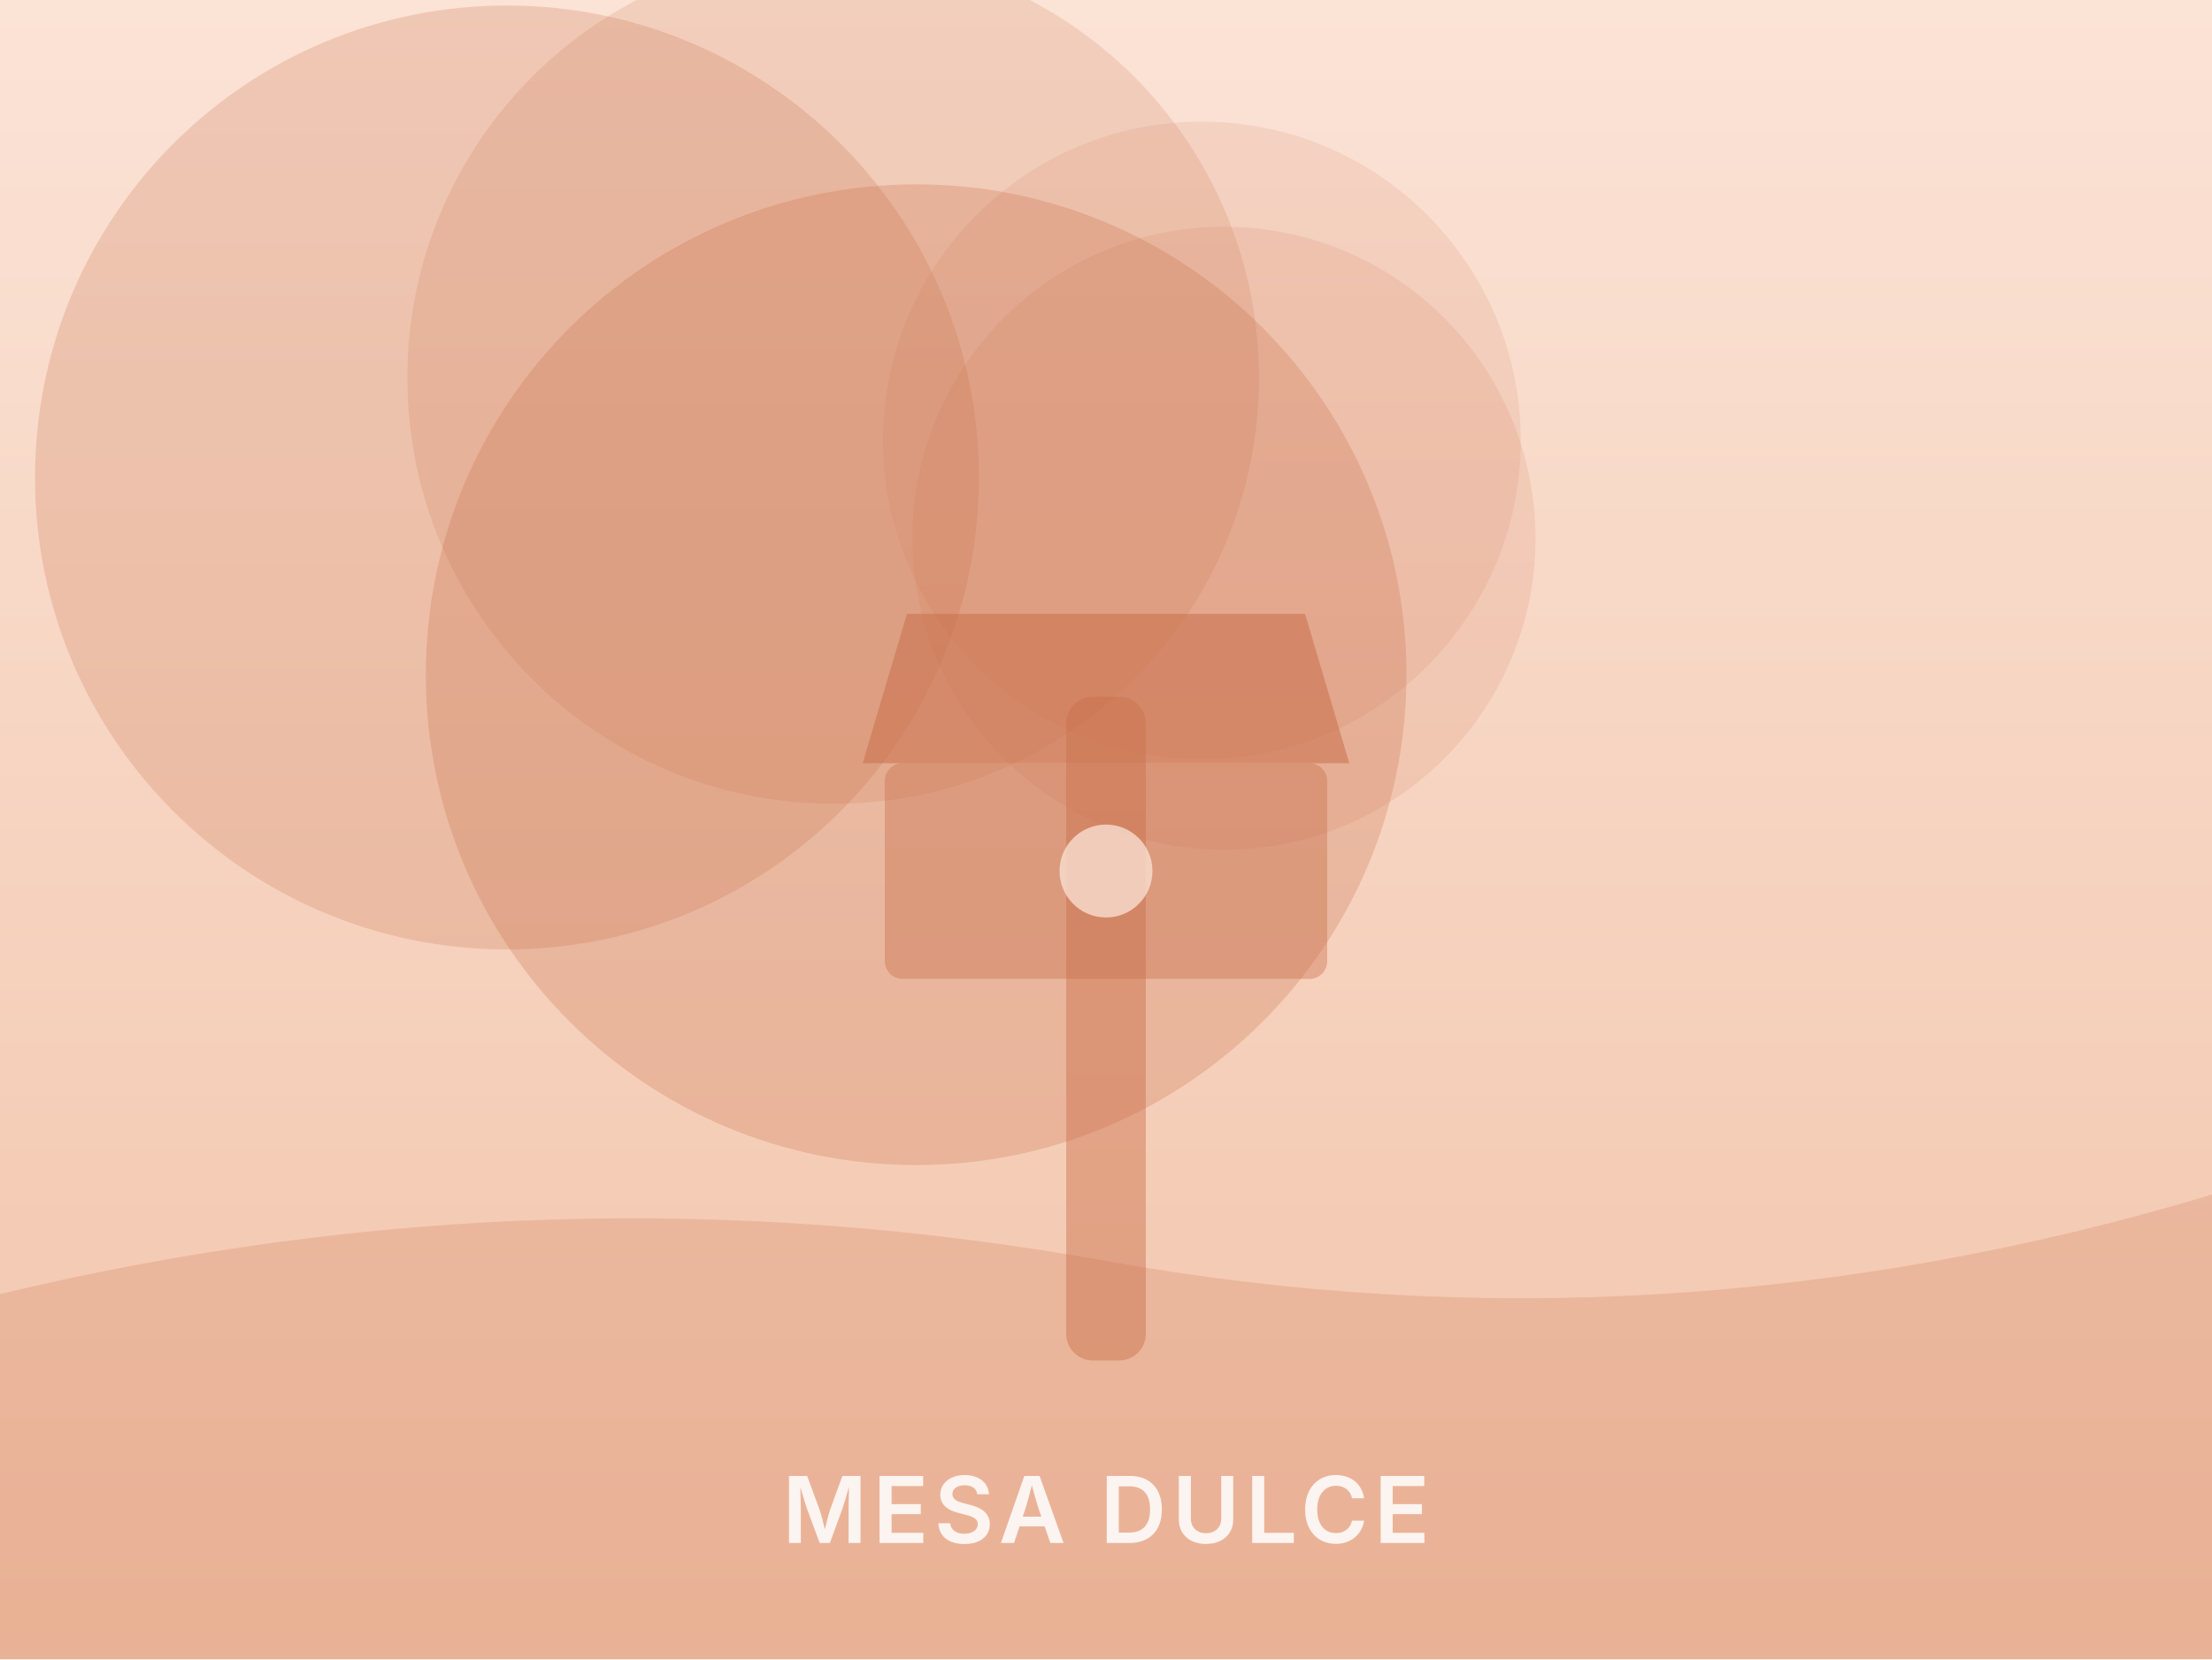
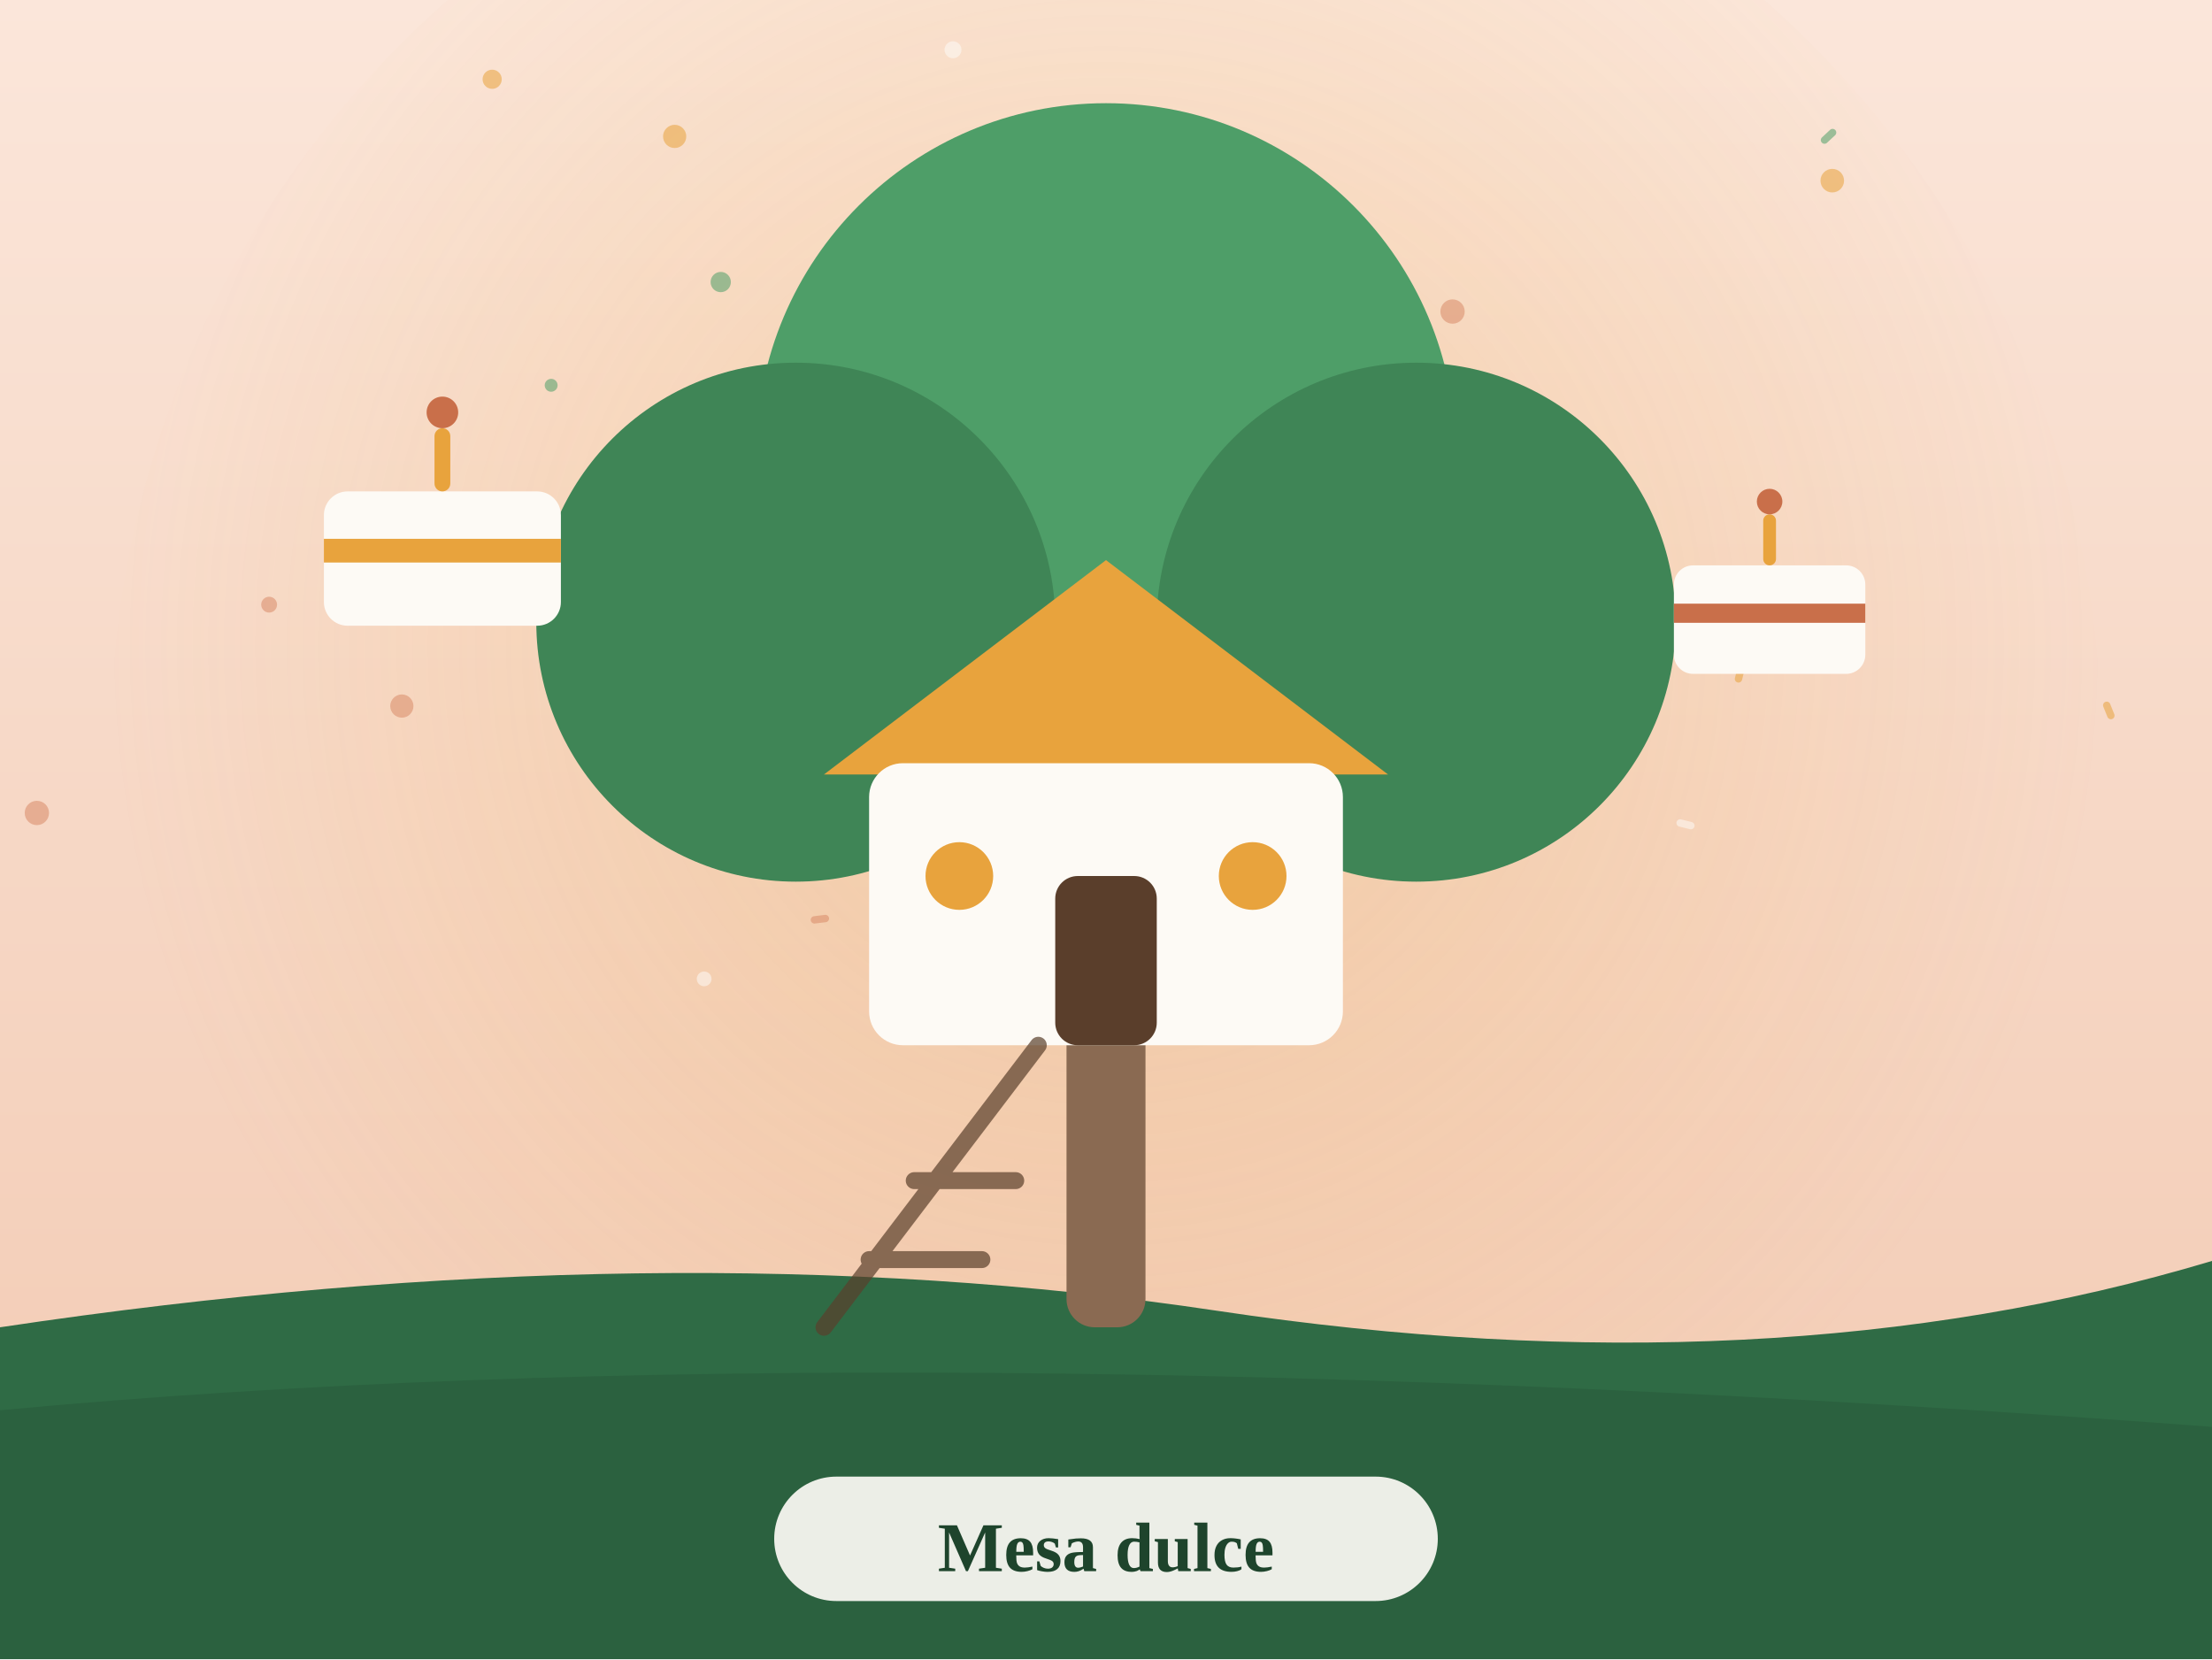
<svg xmlns="http://www.w3.org/2000/svg" viewBox="0 0 1200 900" width="1200" height="900" role="img" aria-label="Mesa dulce">
  <defs>
-     <linearGradient id="bg" x1="0" y1="0" x2="0" y2="1">
-       <stop offset="0%" stop-color="#FBE3D6" />
-       <stop offset="100%" stop-color="#F2C4AA" />
+     <linearGradient id="sky" x1="0" y1="0" x2="0" y2="1">
+       <stop offset="0" stop-color="#FBE6DA" />
+       <stop offset="1" stop-color="#F2C9B1" />
    </linearGradient>
+     <radialGradient id="glow" cx=".5" cy=".45" r=".5">
+       <stop offset="0" stop-color="#E8A33D" stop-opacity="0.25" />
+       <stop offset="1" stop-color="#E8A33D" stop-opacity="0" />
+     </radialGradient>
  </defs>
-   <rect width="1200" height="900" fill="url(#bg)" />
-   <circle cx="452" cy="205" r="231" fill="#C96F4A" opacity="0.18" />
-   <circle cx="652" cy="239" r="173" fill="#C96F4A" opacity="0.13" />
-   <circle cx="664" cy="292" r="169" fill="#C96F4A" opacity="0.14" />
-   <circle cx="497" cy="366" r="266" fill="#C96F4A" opacity="0.27" />
-   <circle cx="275" cy="259" r="256" fill="#C96F4A" opacity="0.24" />
-   <path d="M0 702 Q 300 630 600 684 T 1200 648 L 1200 900 L 0 900 Z" fill="#C96F4A" opacity="0.22" />
-   <rect x="578.4" y="378" width="43.2" height="360" rx="14.4" fill="#C96F4A" opacity="0.45" />
-   <path d="M468 414 h 264 l -24 -81 h -216 Z" fill="#C96F4A" opacity="0.55" />
-   <rect x="480" y="414" width="240" height="117" rx="9.6" fill="#C96F4A" opacity="0.4" />
-   <circle cx="600" cy="472.5" r="25.2" fill="#FBE3D6" opacity="0.75" />
-   <text x="600" y="837" font-family="Inter, system-ui, sans-serif" font-size="50" font-weight="600" fill="#ffffff" opacity="0.85" text-anchor="middle" letter-spacing="0.06em">MESA DULCE</text>
+   <rect width="1200" height="900" fill="url(#sky)" />
+   <circle cx="600" cy="405" r="540" fill="url(#glow)" />
+   <rect x="1144" y="380" width="10" height="4" rx="2" fill="#E8A33D" opacity=".55" transform="rotate(68 1144 380)" />
+   <circle cx="788" cy="169" r="6.6" fill="#D98A68" opacity="0.55" />
+   <circle cx="435" cy="383" r="4.2" fill="#4E9E68" opacity="0.55" />
+   <rect x="563" y="216" width="10" height="4" rx="2" fill="#FDFAF5" opacity=".55" transform="rotate(142 563 216)" />
+   <circle cx="366" cy="74" r="6.3" fill="#E8A33D" opacity="0.55" />
+   <circle cx="20" cy="441" r="6.6" fill="#D98A68" opacity="0.55" />
+   <rect x="997" y="72" width="10" height="4" rx="2" fill="#4E9E68" opacity=".55" transform="rotate(137 997 72)" />
+   <circle cx="382" cy="531" r="4.0" fill="#FDFAF5" opacity="0.55" />
+   <circle cx="267" cy="43" r="5.2" fill="#E8A33D" opacity="0.55" />
+   <rect x="450" y="500" width="10" height="4" rx="2" fill="#D98A68" opacity=".55" transform="rotate(173 450 500)" />
+   <circle cx="391" cy="153" r="5.5" fill="#4E9E68" opacity="0.55" />
+   <circle cx="517" cy="27" r="4.6" fill="#FDFAF5" opacity="0.55" />
+   <rect x="947" y="361" width="10" height="4" rx="2" fill="#E8A33D" opacity=".55" transform="rotate(104 947 361)" />
+   <circle cx="218" cy="383" r="6.3" fill="#D98A68" opacity="0.55" />
+   <circle cx="299" cy="209" r="3.5" fill="#4E9E68" opacity="0.55" />
+   <rect x="910" y="444" width="10" height="4" rx="2" fill="#FDFAF5" opacity=".55" transform="rotate(14 910 444)" />
+   <circle cx="994" cy="98" r="6.4" fill="#E8A33D" opacity="0.55" />
+   <circle cx="146" cy="328" r="4.3" fill="#D98A68" opacity="0.55" />
+   <path d="M0 720 Q 360 666 660 711 T 1200 684 V 900 H 0Z" fill="#2F6B45" />
+   <path d="M0 765 Q 480 720 1200 774 V 900 H 0Z" fill="#1E442C" opacity=".25" />
+   <g transform="translate(600 720)">
+     <rect x="-21.42" y="-351.9" width="42.84" height="351.9" rx="15.3" fill="#8A6A52" />
+     <circle cx="0" cy="-474.3" r="189.72" fill="#4E9E68" />
+     <circle cx="-168.3" cy="-382.5" r="140.76" fill="#3F8556" />
+     <circle cx="168.3" cy="-382.5" r="140.76" fill="#3F8556" />
+     <path d="M-153 -299.88 L0 -416.16 L153 -299.88Z" fill="#E8A33D" />
+     <rect x="-128.52" y="-306" width="257.04" height="153" rx="18.36" fill="#FDFAF5" />
+     <rect x="-27.54" y="-244.8" width="55.08" height="91.8" rx="12.24" fill="#5A3E2B" />
+     <circle cx="-79.56" cy="-244.8" r="18.36" fill="#E8A33D" />
+     <circle cx="79.56" cy="-244.8" r="18.36" fill="#E8A33D" />
+     <path d="M-153 0 L-36.72 -153 M-128.52 -36.72 H-67.32 M-104.04 -79.56 H-48.96" stroke="#5A3E2B" stroke-width="9.18" stroke-linecap="round" opacity=".7" />
+   </g>
+   <g transform="translate(240 288) scale(2.142857)">
+     <rect x="-30" y="-10" width="60" height="34" rx="6" fill="#FDFAF5" />
+     <rect x="-30" y="2" width="60" height="6" fill="#E8A33D" />
+     <rect x="-2" y="-26" width="4" height="16" rx="2" fill="#E8A33D" />
+     <circle cx="0" cy="-30" r="4" fill="#C96F4A" />
+   </g>
+   <g transform="translate(960 324) scale(1.730769)">
+     <rect x="-30" y="-10" width="60" height="34" rx="6" fill="#FDFAF5" />
+     <rect x="-30" y="2" width="60" height="6" fill="#C96F4A" />
+     <rect x="-2" y="-26" width="4" height="16" rx="2" fill="#E8A33D" />
+     <circle cx="0" cy="-30" r="4" fill="#C96F4A" />
+   </g>
+   <g transform="translate(600 841.5)">
+     <rect x="-180" y="-40.5" width="360" height="67.5" rx="33.75" fill="#FDFAF5" opacity=".92" />
+     <text y="10.8" font-family="Fraunces, Georgia, 'Times New Roman', serif" font-size="38" font-weight="600" fill="#1E442C" text-anchor="middle">Mesa dulce</text>
+   </g>
</svg>
